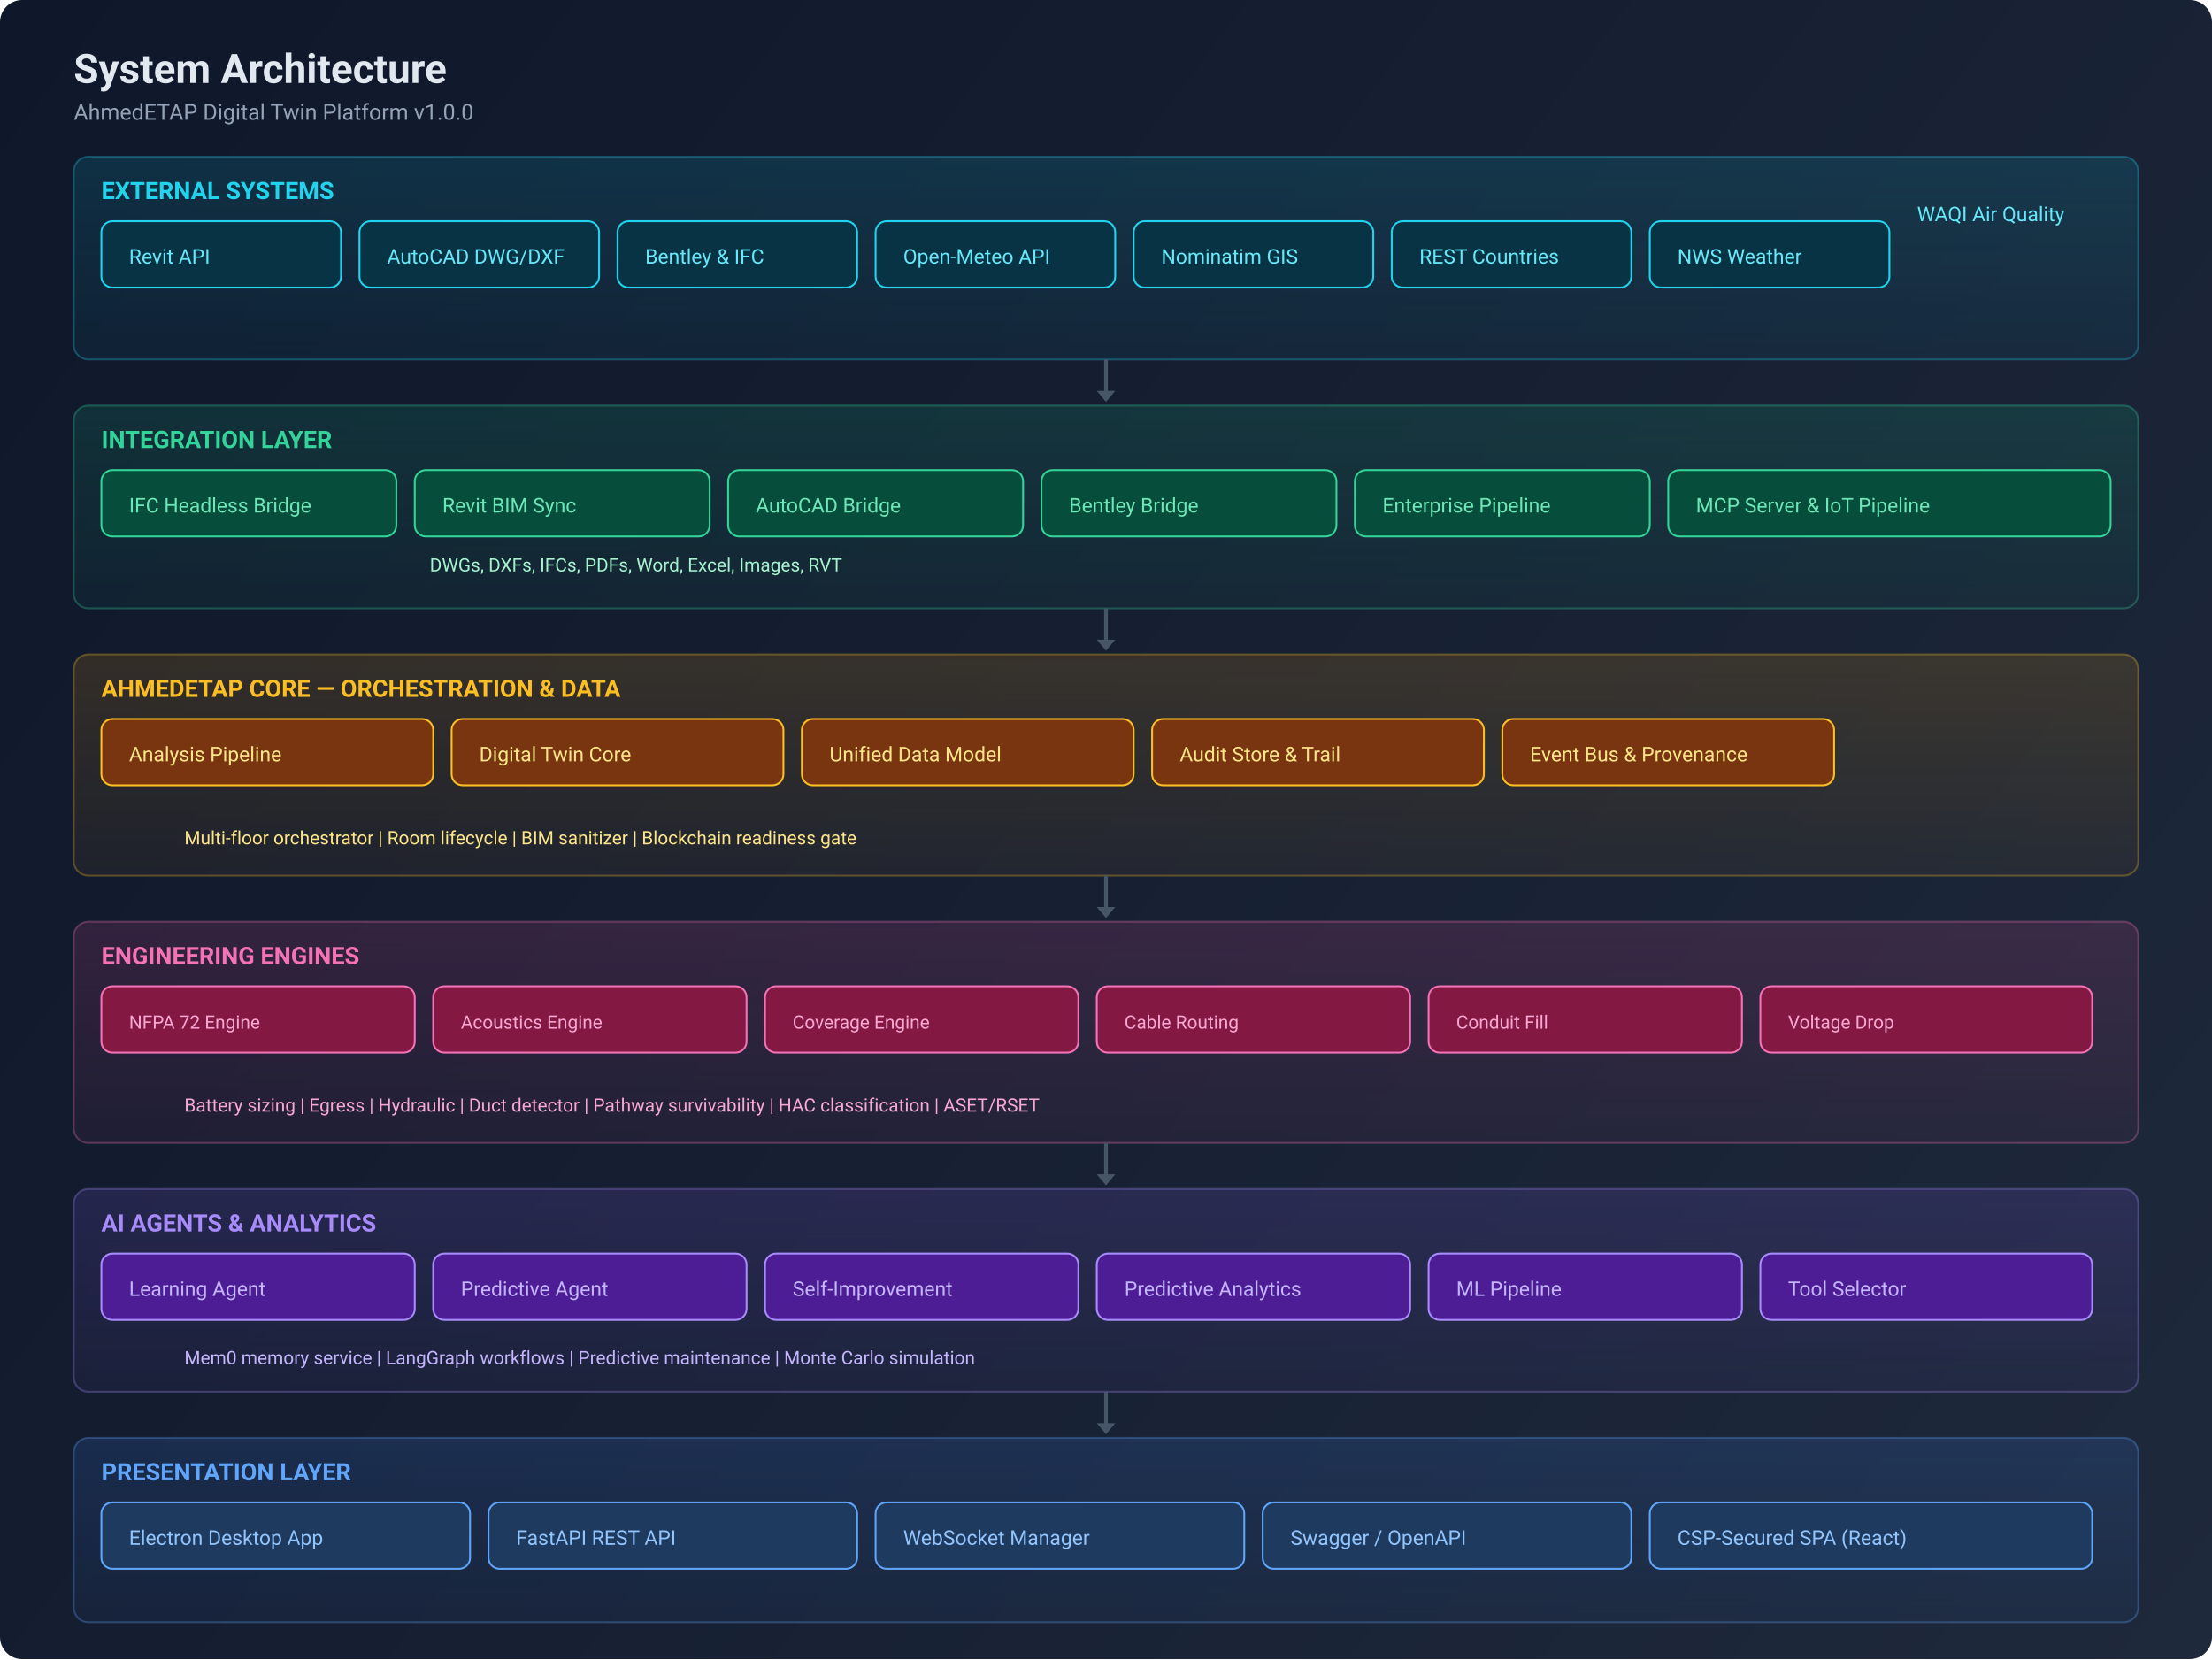
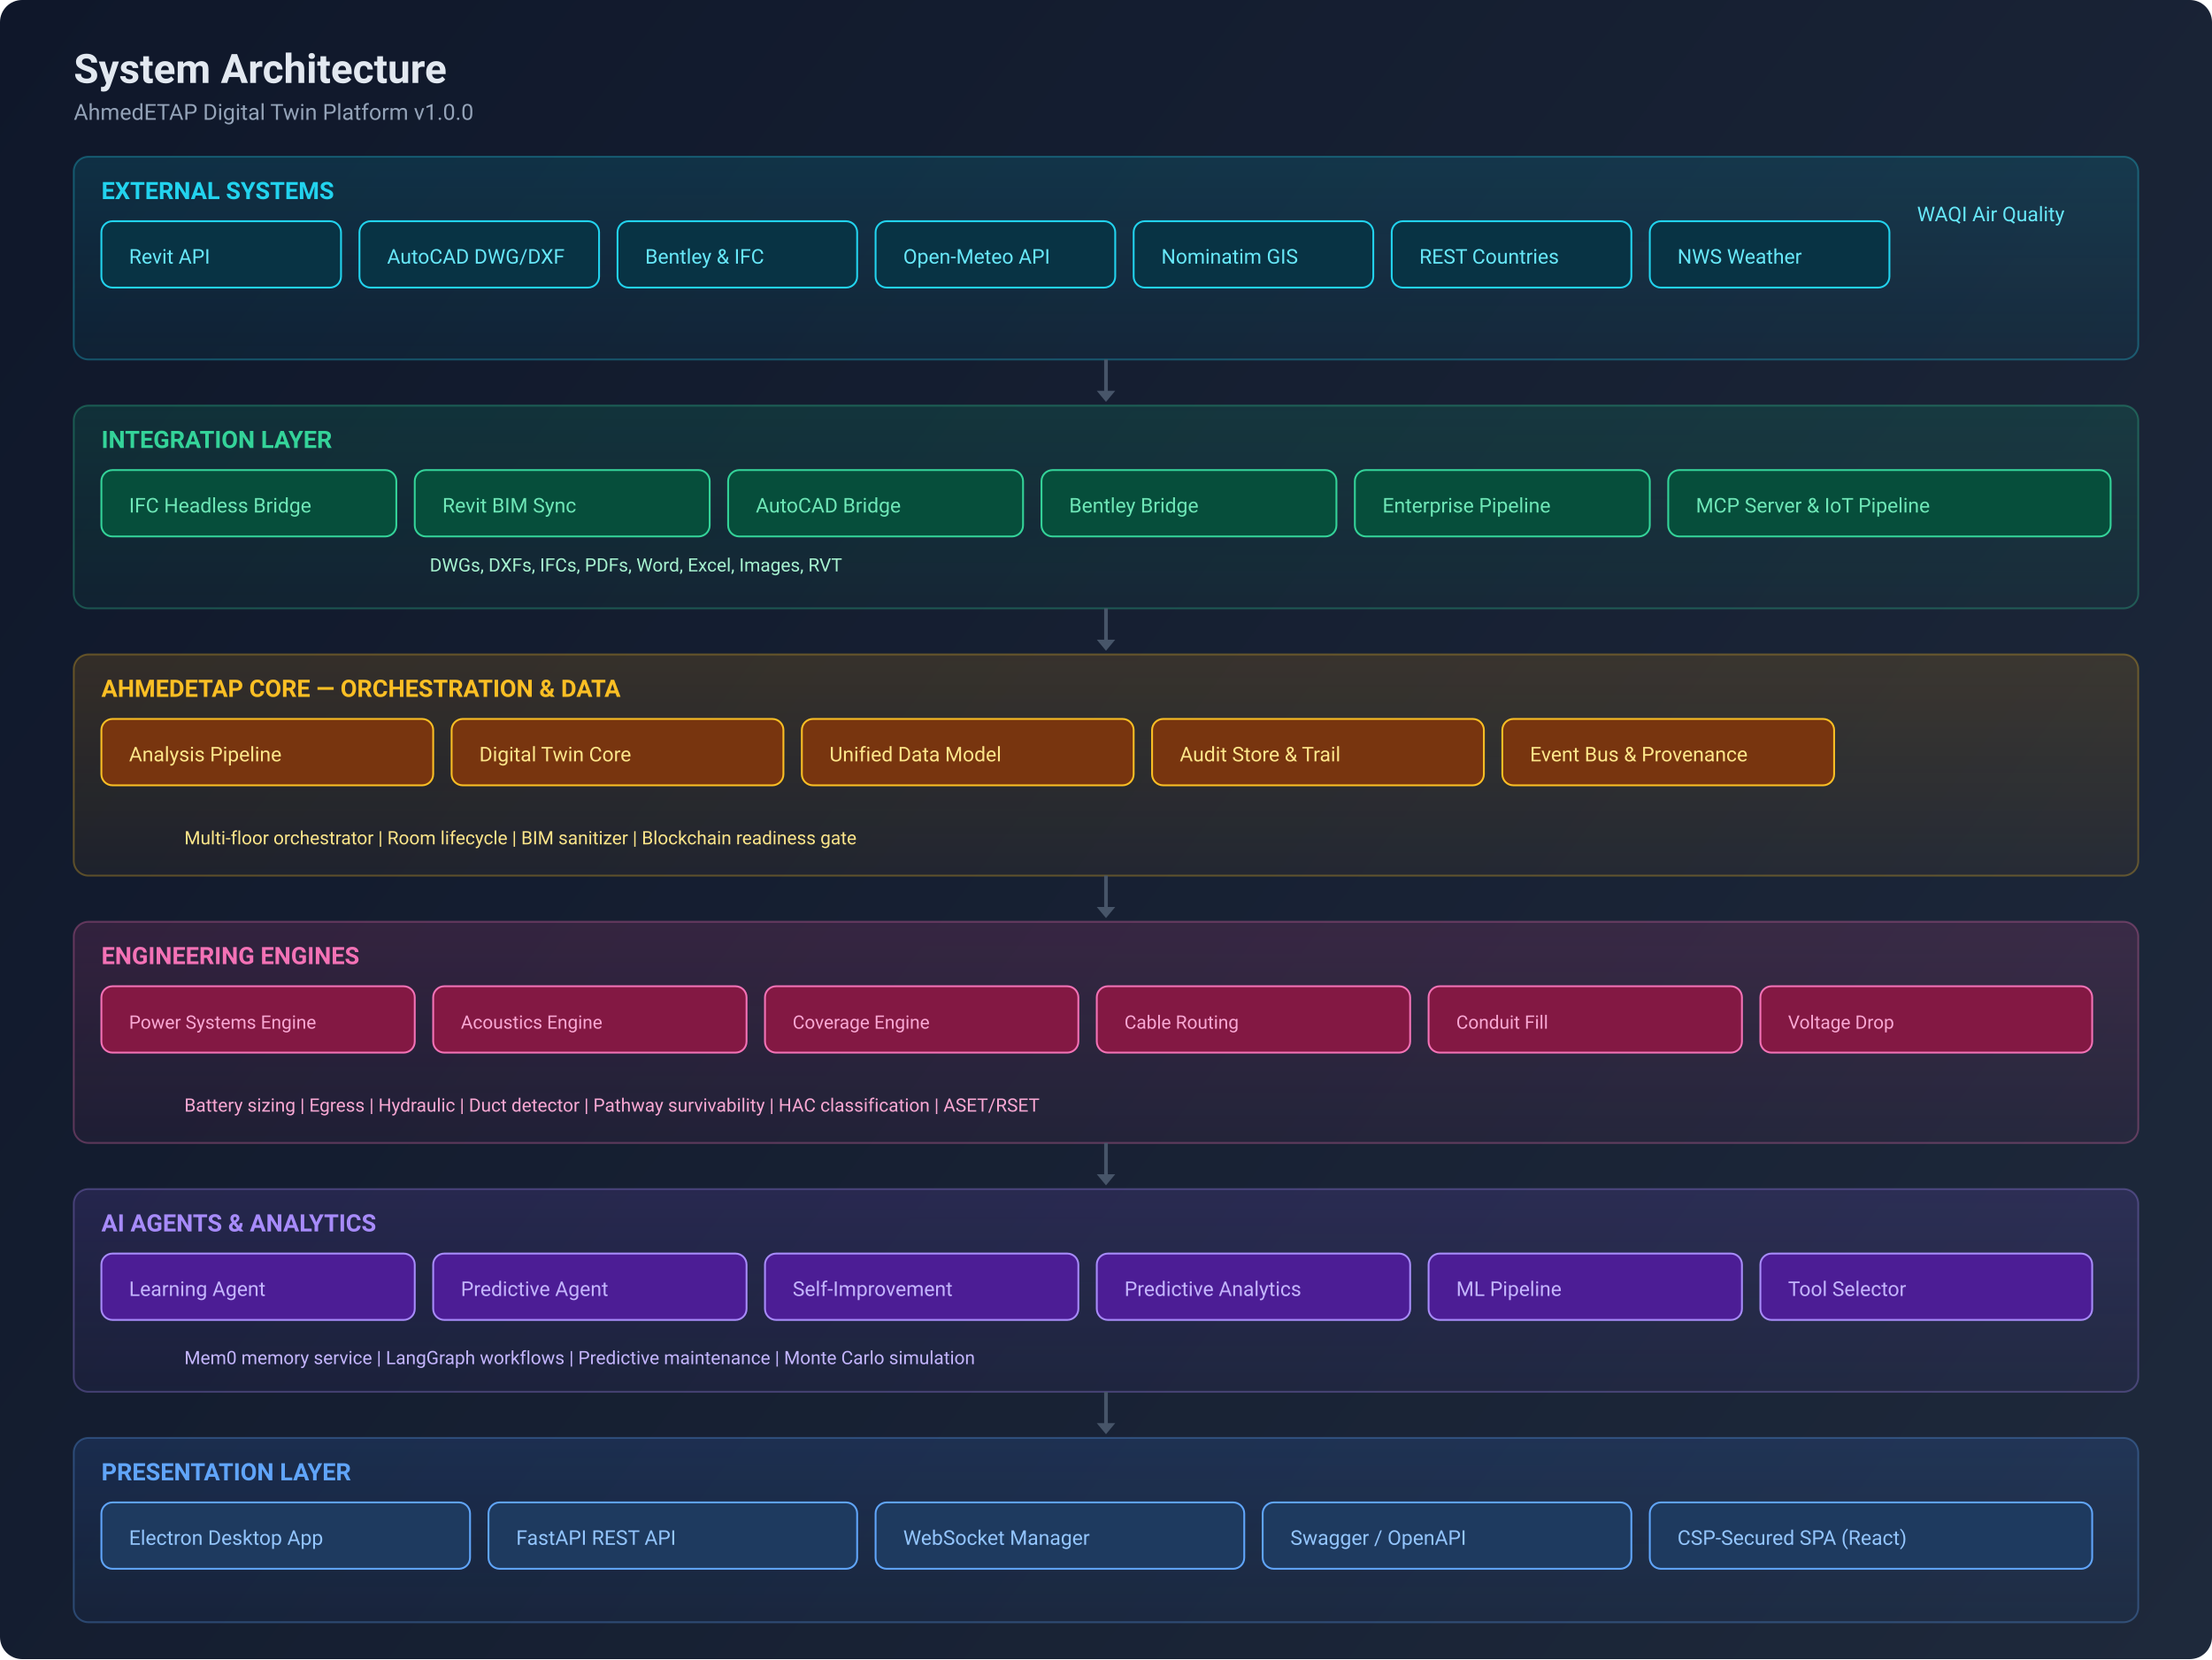
<svg xmlns="http://www.w3.org/2000/svg" viewBox="0 0 1200 900" font-family="'SF Pro Display', -apple-system, BlinkMacSystemFont, 'Segoe UI', Roboto, sans-serif">
  <defs>
    <linearGradient id="bg" x1="0" y1="0" x2="1200" y2="900" gradientUnits="userSpaceOnUse">
      <stop offset="0" stop-color="#0f172a" />
      <stop offset="1" stop-color="#1e293b" />
    </linearGradient>
    <linearGradient id="layer1" x1="0" y1="0" x2="0" y2="1">
      <stop offset="0" stop-color="#3b82f6" stop-opacity=".15" />
      <stop offset="1" stop-color="#3b82f6" stop-opacity=".05" />
    </linearGradient>
    <linearGradient id="layer2" x1="0" y1="0" x2="0" y2="1">
      <stop offset="0" stop-color="#8b5cf6" stop-opacity=".15" />
      <stop offset="1" stop-color="#8b5cf6" stop-opacity=".05" />
    </linearGradient>
    <linearGradient id="layer3" x1="0" y1="0" x2="0" y2="1">
      <stop offset="0" stop-color="#ec4899" stop-opacity=".15" />
      <stop offset="1" stop-color="#ec4899" stop-opacity=".05" />
    </linearGradient>
    <linearGradient id="layer4" x1="0" y1="0" x2="0" y2="1">
      <stop offset="0" stop-color="#f59e0b" stop-opacity=".15" />
      <stop offset="1" stop-color="#f59e0b" stop-opacity=".05" />
    </linearGradient>
    <linearGradient id="layer5" x1="0" y1="0" x2="0" y2="1">
      <stop offset="0" stop-color="#10b981" stop-opacity=".15" />
      <stop offset="1" stop-color="#10b981" stop-opacity=".05" />
    </linearGradient>
    <linearGradient id="layer6" x1="0" y1="0" x2="0" y2="1">
      <stop offset="0" stop-color="#06b6d4" stop-opacity=".15" />
      <stop offset="1" stop-color="#06b6d4" stop-opacity=".05" />
    </linearGradient>
    <filter id="glow">
      <feGaussianBlur stdDeviation="2" result="blur" />
      <feMerge>
        <feMergeNode in="blur" />
        <feMergeNode in="SourceGraphic" />
      </feMerge>
    </filter>
  </defs>
  <rect width="1200" height="900" fill="url(#bg)" rx="12" />
  <text x="40" y="45" fill="#e2e8f0" font-size="22" font-weight="700">System Architecture</text>
  <text x="40" y="65" fill="#94a3b8" font-size="12">AhmedETAP Digital Twin Platform v1.0.0</text>
  <rect x="40" y="85" width="1120" height="110" rx="8" fill="url(#layer6)" stroke="#22d3ee" stroke-width="1" stroke-opacity=".3" />
  <text x="55" y="108" fill="#22d3ee" font-size="13" font-weight="600">EXTERNAL SYSTEMS</text>
  <rect x="55" y="120" width="130" height="36" rx="6" fill="#083344" stroke="#22d3ee" stroke-width="1" />
  <text x="70" y="143" fill="#67e8f9" font-size="11">Revit API</text>
  <rect x="195" y="120" width="130" height="36" rx="6" fill="#083344" stroke="#22d3ee" stroke-width="1" />
  <text x="210" y="143" fill="#67e8f9" font-size="11">AutoCAD DWG/DXF</text>
  <rect x="335" y="120" width="130" height="36" rx="6" fill="#083344" stroke="#22d3ee" stroke-width="1" />
  <text x="350" y="143" fill="#67e8f9" font-size="11">Bentley &amp; IFC</text>
  <rect x="475" y="120" width="130" height="36" rx="6" fill="#083344" stroke="#22d3ee" stroke-width="1" />
  <text x="490" y="143" fill="#67e8f9" font-size="11">Open-Meteo API</text>
  <rect x="615" y="120" width="130" height="36" rx="6" fill="#083344" stroke="#22d3ee" stroke-width="1" />
  <text x="630" y="143" fill="#67e8f9" font-size="11">Nominatim GIS</text>
  <rect x="755" y="120" width="130" height="36" rx="6" fill="#083344" stroke="#22d3ee" stroke-width="1" />
  <text x="770" y="143" fill="#67e8f9" font-size="11">REST Countries</text>
  <rect x="895" y="120" width="130" height="36" rx="6" fill="#083344" stroke="#22d3ee" stroke-width="1" />
  <text x="910" y="143" fill="#67e8f9" font-size="11">NWS Weather</text>
  <text x="1040" y="120" width="130" height="36" fill="#67e8f9" font-size="11">WAQI Air Quality</text>
  <line x1="600" y1="195" x2="600" y2="215" stroke="#475569" stroke-width="2" />
  <polygon points="600,218 595,212 605,212" fill="#475569" />
  <rect x="40" y="220" width="1120" height="110" rx="8" fill="url(#layer5)" stroke="#34d399" stroke-width="1" stroke-opacity=".3" />
  <text x="55" y="243" fill="#34d399" font-size="13" font-weight="600">INTEGRATION LAYER</text>
  <rect x="55" y="255" width="160" height="36" rx="6" fill="#064e3b" stroke="#34d399" stroke-width="1" />
  <text x="70" y="278" fill="#6ee7b7" font-size="11">IFC Headless Bridge</text>
  <rect x="225" y="255" width="160" height="36" rx="6" fill="#064e3b" stroke="#34d399" stroke-width="1" />
  <text x="240" y="278" fill="#6ee7b7" font-size="11">Revit BIM Sync</text>
  <rect x="395" y="255" width="160" height="36" rx="6" fill="#064e3b" stroke="#34d399" stroke-width="1" />
  <text x="410" y="278" fill="#6ee7b7" font-size="11">AutoCAD Bridge</text>
  <rect x="565" y="255" width="160" height="36" rx="6" fill="#064e3b" stroke="#34d399" stroke-width="1" />
  <text x="580" y="278" fill="#6ee7b7" font-size="11">Bentley Bridge</text>
  <rect x="735" y="255" width="160" height="36" rx="6" fill="#064e3b" stroke="#34d399" stroke-width="1" />
  <text x="750" y="278" fill="#6ee7b7" font-size="11">Enterprise Pipeline</text>
  <rect x="905" y="255" width="240" height="36" rx="6" fill="#064e3b" stroke="#34d399" stroke-width="1" />
  <text x="920" y="278" fill="#6ee7b7" font-size="11">MCP Server &amp; IoT Pipeline</text>
  <text x="345" y="310" fill="#a7f3d0" font-size="10" text-anchor="middle">DWGs, DXFs, IFCs, PDFs, Word, Excel, Images, RVT</text>
  <line x1="600" y1="330" x2="600" y2="350" stroke="#475569" stroke-width="2" />
  <polygon points="600,353 595,347 605,347" fill="#475569" />
  <rect x="40" y="355" width="1120" height="120" rx="8" fill="url(#layer4)" stroke="#fbbf24" stroke-width="1" stroke-opacity=".3" />
  <text x="55" y="378" fill="#fbbf24" font-size="13" font-weight="600">AHMEDETAP CORE — ORCHESTRATION &amp; DATA</text>
  <rect x="55" y="390" width="180" height="36" rx="6" fill="#78350f" stroke="#fbbf24" stroke-width="1" />
  <text x="70" y="413" fill="#fde68a" font-size="11">Analysis Pipeline</text>
  <rect x="245" y="390" width="180" height="36" rx="6" fill="#78350f" stroke="#fbbf24" stroke-width="1" />
  <text x="260" y="413" fill="#fde68a" font-size="11">Digital Twin Core</text>
  <rect x="435" y="390" width="180" height="36" rx="6" fill="#78350f" stroke="#fbbf24" stroke-width="1" />
  <text x="450" y="413" fill="#fde68a" font-size="11">Unified Data Model</text>
  <rect x="625" y="390" width="180" height="36" rx="6" fill="#78350f" stroke="#fbbf24" stroke-width="1" />
  <text x="640" y="413" fill="#fde68a" font-size="11">Audit Store &amp; Trail</text>
  <rect x="815" y="390" width="180" height="36" rx="6" fill="#78350f" stroke="#fbbf24" stroke-width="1" />
  <text x="830" y="413" fill="#fde68a" font-size="11">Event Bus &amp; Provenance</text>
  <text x="100" y="458" fill="#fde68a" font-size="10">Multi-floor orchestrator | Room lifecycle | BIM sanitizer | Blockchain readiness gate</text>
  <line x1="600" y1="475" x2="600" y2="495" stroke="#475569" stroke-width="2" />
  <polygon points="600,498 595,492 605,492" fill="#475569" />
  <rect x="40" y="500" width="1120" height="120" rx="8" fill="url(#layer3)" stroke="#f472b6" stroke-width="1" stroke-opacity=".3" />
  <text x="55" y="523" fill="#f472b6" font-size="13" font-weight="600">ENGINEERING ENGINES</text>
  <rect x="55" y="535" width="170" height="36" rx="6" fill="#831843" stroke="#f472b6" stroke-width="1" />
-   <text x="70" y="558" fill="#f9a8d4" font-size="10">NFPA 72 Engine</text>
+   <text x="70" y="558" fill="#f9a8d4" font-size="10">Power Systems Engine</text>
  <rect x="235" y="535" width="170" height="36" rx="6" fill="#831843" stroke="#f472b6" stroke-width="1" />
  <text x="250" y="558" fill="#f9a8d4" font-size="10">Acoustics Engine</text>
  <rect x="415" y="535" width="170" height="36" rx="6" fill="#831843" stroke="#f472b6" stroke-width="1" />
  <text x="430" y="558" fill="#f9a8d4" font-size="10">Coverage Engine</text>
  <rect x="595" y="535" width="170" height="36" rx="6" fill="#831843" stroke="#f472b6" stroke-width="1" />
  <text x="610" y="558" fill="#f9a8d4" font-size="10">Cable Routing</text>
  <rect x="775" y="535" width="170" height="36" rx="6" fill="#831843" stroke="#f472b6" stroke-width="1" />
  <text x="790" y="558" fill="#f9a8d4" font-size="10">Conduit Fill</text>
  <rect x="955" y="535" width="180" height="36" rx="6" fill="#831843" stroke="#f472b6" stroke-width="1" />
  <text x="970" y="558" fill="#f9a8d4" font-size="10">Voltage Drop</text>
  <text x="100" y="603" fill="#f9a8d4" font-size="10">Battery sizing | Egress | Hydraulic | Duct detector | Pathway survivability | HAC classification | ASET/RSET</text>
  <line x1="600" y1="620" x2="600" y2="640" stroke="#475569" stroke-width="2" />
  <polygon points="600,643 595,637 605,637" fill="#475569" />
  <rect x="40" y="645" width="1120" height="110" rx="8" fill="url(#layer2)" stroke="#a78bfa" stroke-width="1" stroke-opacity=".3" />
  <text x="55" y="668" fill="#a78bfa" font-size="13" font-weight="600">AI AGENTS &amp; ANALYTICS</text>
  <rect x="55" y="680" width="170" height="36" rx="6" fill="#4c1d95" stroke="#a78bfa" stroke-width="1" />
  <text x="70" y="703" fill="#c4b5fd" font-size="11">Learning Agent</text>
  <rect x="235" y="680" width="170" height="36" rx="6" fill="#4c1d95" stroke="#a78bfa" stroke-width="1" />
  <text x="250" y="703" fill="#c4b5fd" font-size="11">Predictive Agent</text>
  <rect x="415" y="680" width="170" height="36" rx="6" fill="#4c1d95" stroke="#a78bfa" stroke-width="1" />
  <text x="430" y="703" fill="#c4b5fd" font-size="11">Self-Improvement</text>
  <rect x="595" y="680" width="170" height="36" rx="6" fill="#4c1d95" stroke="#a78bfa" stroke-width="1" />
  <text x="610" y="703" fill="#c4b5fd" font-size="11">Predictive Analytics</text>
  <rect x="775" y="680" width="170" height="36" rx="6" fill="#4c1d95" stroke="#a78bfa" stroke-width="1" />
  <text x="790" y="703" fill="#c4b5fd" font-size="11">ML Pipeline</text>
  <rect x="955" y="680" width="180" height="36" rx="6" fill="#4c1d95" stroke="#a78bfa" stroke-width="1" />
  <text x="970" y="703" fill="#c4b5fd" font-size="11">Tool Selector</text>
  <text x="100" y="740" fill="#c4b5fd" font-size="10">Mem0 memory service | LangGraph workflows | Predictive maintenance | Monte Carlo simulation</text>
  <line x1="600" y1="755" x2="600" y2="775" stroke="#475569" stroke-width="2" />
  <polygon points="600,778 595,772 605,772" fill="#475569" />
  <rect x="40" y="780" width="1120" height="100" rx="8" fill="url(#layer1)" stroke="#60a5fa" stroke-width="1" stroke-opacity=".3" />
  <text x="55" y="803" fill="#60a5fa" font-size="13" font-weight="600">PRESENTATION LAYER</text>
  <rect x="55" y="815" width="200" height="36" rx="6" fill="#1e3a5f" stroke="#60a5fa" stroke-width="1" />
  <text x="70" y="838" fill="#93c5fd" font-size="11">Electron Desktop App</text>
  <rect x="265" y="815" width="200" height="36" rx="6" fill="#1e3a5f" stroke="#60a5fa" stroke-width="1" />
  <text x="280" y="838" fill="#93c5fd" font-size="11">FastAPI REST API</text>
  <rect x="475" y="815" width="200" height="36" rx="6" fill="#1e3a5f" stroke="#60a5fa" stroke-width="1" />
  <text x="490" y="838" fill="#93c5fd" font-size="11">WebSocket Manager</text>
  <rect x="685" y="815" width="200" height="36" rx="6" fill="#1e3a5f" stroke="#60a5fa" stroke-width="1" />
  <text x="700" y="838" fill="#93c5fd" font-size="11">Swagger / OpenAPI</text>
  <rect x="895" y="815" width="240" height="36" rx="6" fill="#1e3a5f" stroke="#60a5fa" stroke-width="1" />
  <text x="910" y="838" fill="#93c5fd" font-size="11">CSP-Secured SPA (React)</text>
</svg>
